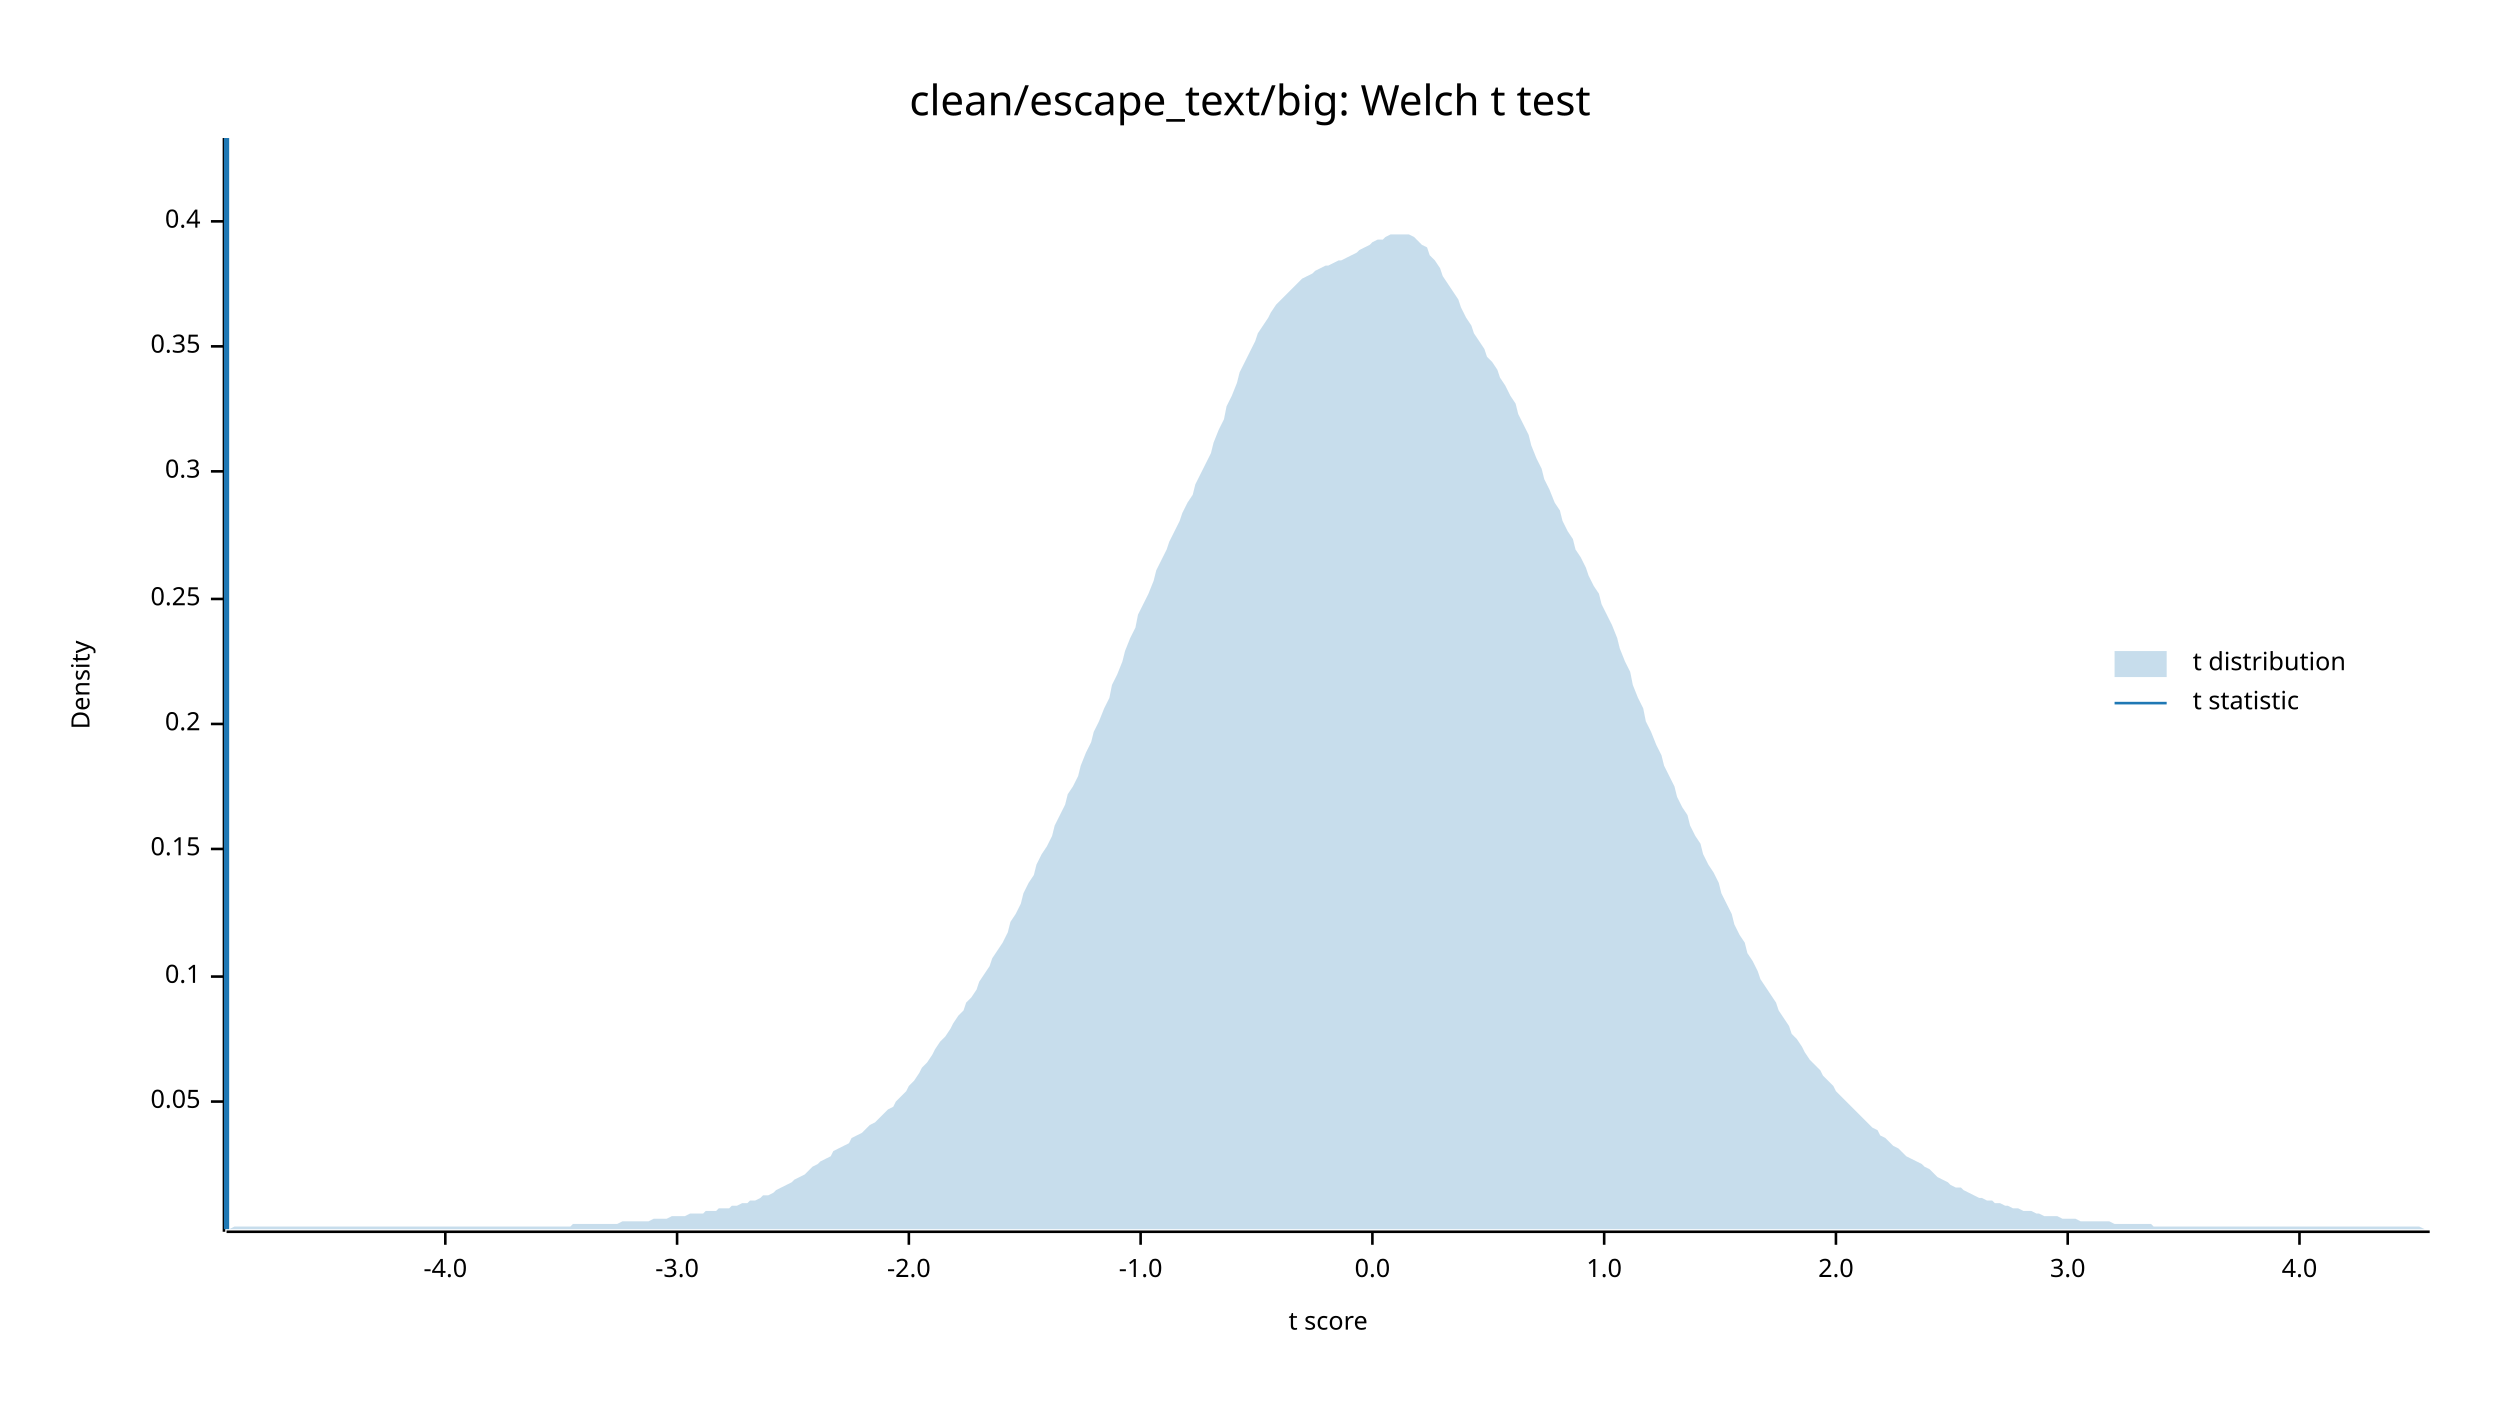
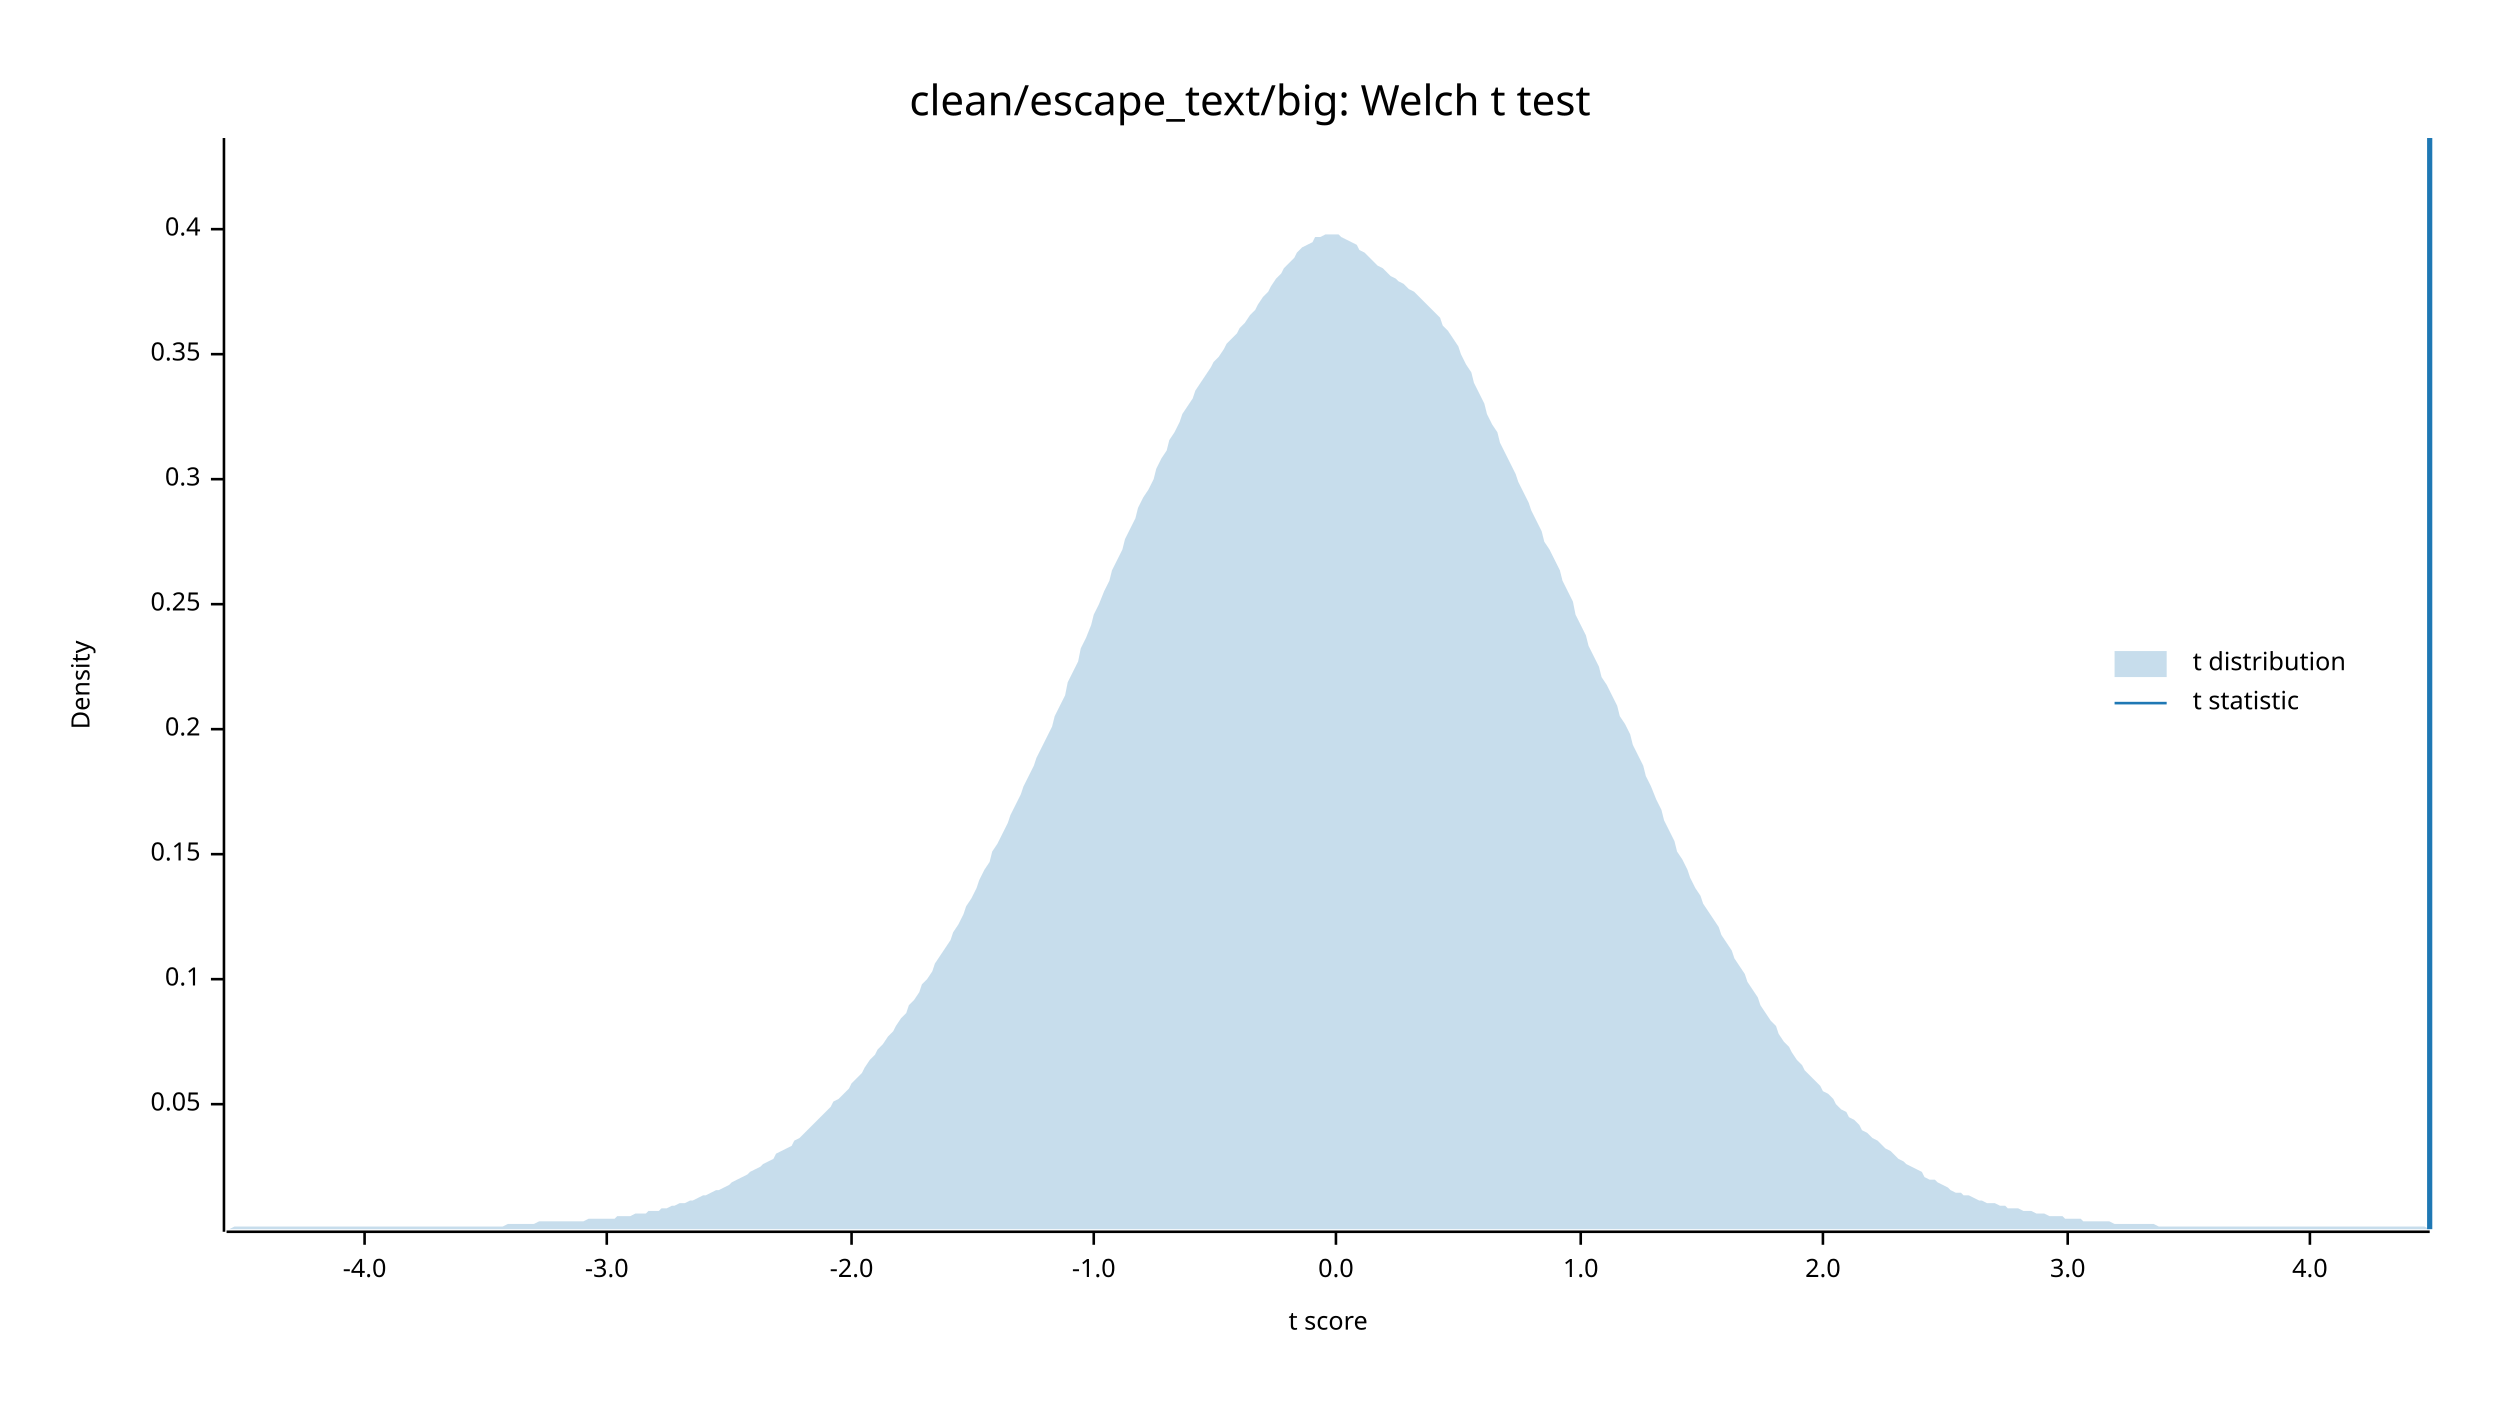
<svg xmlns="http://www.w3.org/2000/svg" width="960" height="540" viewBox="0 0 960 540">
  <text x="480" y="32" dy="0.76em" text-anchor="middle" font-family="sans-serif" font-size="16.129" opacity="1" fill="#000000">
clean/escape_text/big: Welch t test
</text>
  <text x="27" y="263" dy="0.76em" text-anchor="middle" font-family="sans-serif" font-size="9.677" opacity="1" fill="#000000" transform="rotate(270, 27, 263)">
Density
</text>
  <text x="510" y="513" dy="-0.5ex" text-anchor="middle" font-family="sans-serif" font-size="9.677" opacity="1" fill="#000000">
t score
</text>
  <polyline fill="none" opacity="1" stroke="#000000" stroke-width="1" points="86,53 86,473 " />
-   <text x="77" y="423" dy="0.5ex" text-anchor="end" font-family="sans-serif" font-size="9.677" opacity="1" fill="#000000">
+   <text x="77" y="424" dy="0.5ex" text-anchor="end" font-family="sans-serif" font-size="9.677" opacity="1" fill="#000000">
0.05
</text>
-   <polyline fill="none" opacity="1" stroke="#000000" stroke-width="1" points="81,423 86,423 " />
-   <text x="77" y="375" dy="0.5ex" text-anchor="end" font-family="sans-serif" font-size="9.677" opacity="1" fill="#000000">
+   <polyline fill="none" opacity="1" stroke="#000000" stroke-width="1" points="81,424 86,424 " />
+   <text x="77" y="376" dy="0.5ex" text-anchor="end" font-family="sans-serif" font-size="9.677" opacity="1" fill="#000000">
0.1
</text>
-   <polyline fill="none" opacity="1" stroke="#000000" stroke-width="1" points="81,375 86,375 " />
-   <text x="77" y="326" dy="0.5ex" text-anchor="end" font-family="sans-serif" font-size="9.677" opacity="1" fill="#000000">
+   <polyline fill="none" opacity="1" stroke="#000000" stroke-width="1" points="81,376 86,376 " />
+   <text x="77" y="328" dy="0.5ex" text-anchor="end" font-family="sans-serif" font-size="9.677" opacity="1" fill="#000000">
0.15
</text>
-   <polyline fill="none" opacity="1" stroke="#000000" stroke-width="1" points="81,326 86,326 " />
-   <text x="77" y="278" dy="0.5ex" text-anchor="end" font-family="sans-serif" font-size="9.677" opacity="1" fill="#000000">
+   <polyline fill="none" opacity="1" stroke="#000000" stroke-width="1" points="81,328 86,328 " />
+   <text x="77" y="280" dy="0.5ex" text-anchor="end" font-family="sans-serif" font-size="9.677" opacity="1" fill="#000000">
0.2
</text>
-   <polyline fill="none" opacity="1" stroke="#000000" stroke-width="1" points="81,278 86,278 " />
-   <text x="77" y="230" dy="0.5ex" text-anchor="end" font-family="sans-serif" font-size="9.677" opacity="1" fill="#000000">
+   <polyline fill="none" opacity="1" stroke="#000000" stroke-width="1" points="81,280 86,280 " />
+   <text x="77" y="232" dy="0.5ex" text-anchor="end" font-family="sans-serif" font-size="9.677" opacity="1" fill="#000000">
0.25
</text>
-   <polyline fill="none" opacity="1" stroke="#000000" stroke-width="1" points="81,230 86,230 " />
-   <text x="77" y="181" dy="0.5ex" text-anchor="end" font-family="sans-serif" font-size="9.677" opacity="1" fill="#000000">
+   <polyline fill="none" opacity="1" stroke="#000000" stroke-width="1" points="81,232 86,232 " />
+   <text x="77" y="184" dy="0.5ex" text-anchor="end" font-family="sans-serif" font-size="9.677" opacity="1" fill="#000000">
0.3
</text>
-   <polyline fill="none" opacity="1" stroke="#000000" stroke-width="1" points="81,181 86,181 " />
-   <text x="77" y="133" dy="0.5ex" text-anchor="end" font-family="sans-serif" font-size="9.677" opacity="1" fill="#000000">
+   <polyline fill="none" opacity="1" stroke="#000000" stroke-width="1" points="81,184 86,184 " />
+   <text x="77" y="136" dy="0.5ex" text-anchor="end" font-family="sans-serif" font-size="9.677" opacity="1" fill="#000000">
0.35
</text>
-   <polyline fill="none" opacity="1" stroke="#000000" stroke-width="1" points="81,133 86,133 " />
-   <text x="77" y="85" dy="0.5ex" text-anchor="end" font-family="sans-serif" font-size="9.677" opacity="1" fill="#000000">
+   <polyline fill="none" opacity="1" stroke="#000000" stroke-width="1" points="81,136 86,136 " />
+   <text x="77" y="88" dy="0.5ex" text-anchor="end" font-family="sans-serif" font-size="9.677" opacity="1" fill="#000000">
0.4
</text>
-   <polyline fill="none" opacity="1" stroke="#000000" stroke-width="1" points="81,85 86,85 " />
+   <polyline fill="none" opacity="1" stroke="#000000" stroke-width="1" points="81,88 86,88 " />
  <polyline fill="none" opacity="1" stroke="#000000" stroke-width="1" points="87,473 933,473 " />
-   <text x="171" y="483" dy="0.76em" text-anchor="middle" font-family="sans-serif" font-size="9.677" opacity="1" fill="#000000">
+   <text x="140" y="483" dy="0.76em" text-anchor="middle" font-family="sans-serif" font-size="9.677" opacity="1" fill="#000000">
-4.0
</text>
-   <polyline fill="none" opacity="1" stroke="#000000" stroke-width="1" points="171,473 171,478 " />
-   <text x="260" y="483" dy="0.76em" text-anchor="middle" font-family="sans-serif" font-size="9.677" opacity="1" fill="#000000">
+   <polyline fill="none" opacity="1" stroke="#000000" stroke-width="1" points="140,473 140,478 " />
+   <text x="233" y="483" dy="0.76em" text-anchor="middle" font-family="sans-serif" font-size="9.677" opacity="1" fill="#000000">
-3.0
</text>
-   <polyline fill="none" opacity="1" stroke="#000000" stroke-width="1" points="260,473 260,478 " />
-   <text x="349" y="483" dy="0.76em" text-anchor="middle" font-family="sans-serif" font-size="9.677" opacity="1" fill="#000000">
+   <polyline fill="none" opacity="1" stroke="#000000" stroke-width="1" points="233,473 233,478 " />
+   <text x="327" y="483" dy="0.76em" text-anchor="middle" font-family="sans-serif" font-size="9.677" opacity="1" fill="#000000">
-2.0
</text>
-   <polyline fill="none" opacity="1" stroke="#000000" stroke-width="1" points="349,473 349,478 " />
-   <text x="438" y="483" dy="0.76em" text-anchor="middle" font-family="sans-serif" font-size="9.677" opacity="1" fill="#000000">
+   <polyline fill="none" opacity="1" stroke="#000000" stroke-width="1" points="327,473 327,478 " />
+   <text x="420" y="483" dy="0.76em" text-anchor="middle" font-family="sans-serif" font-size="9.677" opacity="1" fill="#000000">
-1.0
</text>
-   <polyline fill="none" opacity="1" stroke="#000000" stroke-width="1" points="438,473 438,478 " />
-   <text x="527" y="483" dy="0.76em" text-anchor="middle" font-family="sans-serif" font-size="9.677" opacity="1" fill="#000000">
+   <polyline fill="none" opacity="1" stroke="#000000" stroke-width="1" points="420,473 420,478 " />
+   <text x="513" y="483" dy="0.76em" text-anchor="middle" font-family="sans-serif" font-size="9.677" opacity="1" fill="#000000">
0.0
</text>
-   <polyline fill="none" opacity="1" stroke="#000000" stroke-width="1" points="527,473 527,478 " />
-   <text x="616" y="483" dy="0.76em" text-anchor="middle" font-family="sans-serif" font-size="9.677" opacity="1" fill="#000000">
+   <polyline fill="none" opacity="1" stroke="#000000" stroke-width="1" points="513,473 513,478 " />
+   <text x="607" y="483" dy="0.76em" text-anchor="middle" font-family="sans-serif" font-size="9.677" opacity="1" fill="#000000">
1.0
</text>
-   <polyline fill="none" opacity="1" stroke="#000000" stroke-width="1" points="616,473 616,478 " />
-   <text x="705" y="483" dy="0.76em" text-anchor="middle" font-family="sans-serif" font-size="9.677" opacity="1" fill="#000000">
+   <polyline fill="none" opacity="1" stroke="#000000" stroke-width="1" points="607,473 607,478 " />
+   <text x="700" y="483" dy="0.76em" text-anchor="middle" font-family="sans-serif" font-size="9.677" opacity="1" fill="#000000">
2.0
</text>
-   <polyline fill="none" opacity="1" stroke="#000000" stroke-width="1" points="705,473 705,478 " />
+   <polyline fill="none" opacity="1" stroke="#000000" stroke-width="1" points="700,473 700,478 " />
  <text x="794" y="483" dy="0.76em" text-anchor="middle" font-family="sans-serif" font-size="9.677" opacity="1" fill="#000000">
3.0
</text>
  <polyline fill="none" opacity="1" stroke="#000000" stroke-width="1" points="794,473 794,478 " />
-   <text x="883" y="483" dy="0.76em" text-anchor="middle" font-family="sans-serif" font-size="9.677" opacity="1" fill="#000000">
+   <text x="887" y="483" dy="0.76em" text-anchor="middle" font-family="sans-serif" font-size="9.677" opacity="1" fill="#000000">
4.0
</text>
-   <polyline fill="none" opacity="1" stroke="#000000" stroke-width="1" points="883,473 883,478 " />
-   <polygon opacity="0.25" fill="#1F78B4" points="87,472 88,472 90,471 92,471 93,471 95,471 97,471 98,471 100,471 102,471 103,471 105,471 107,471 109,471 110,471 112,471 114,471 115,471 117,471 119,471 120,471 122,471 124,471 125,471 127,471 129,471 131,471 132,471 134,471 136,471 137,471 139,471 141,471 142,471 144,471 146,471 148,471 149,471 151,471 153,471 154,471 156,471 158,471 159,471 161,471 163,471 164,471 166,471 168,471 170,471 171,471 173,471 175,471 176,471 178,471 180,471 181,471 183,471 185,471 187,471 188,471 190,471 192,471 193,471 195,471 197,471 198,471 200,471 202,471 203,471 205,471 207,471 209,471 210,471 212,471 214,471 215,471 217,471 219,471 220,470 222,470 224,470 226,470 227,470 229,470 231,470 232,470 234,470 236,470 237,470 239,469 241,469 242,469 244,469 246,469 248,469 249,469 251,468 253,468 254,468 256,468 258,467 259,467 261,467 263,467 265,466 266,466 268,466 270,466 271,465 273,465 275,465 276,464 278,464 280,464 281,463 283,463 285,462 287,462 288,461 290,461 292,460 293,459 295,459 297,458 298,457 300,456 302,455 304,454 305,453 307,452 309,451 310,450 312,448 314,447 315,446 317,445 319,444 320,442 322,441 324,440 326,439 327,437 329,436 331,435 332,434 334,432 336,431 337,430 339,428 341,426 343,425 344,423 346,421 348,419 349,417 351,415 353,412 354,410 356,408 358,405 359,403 361,400 363,398 365,395 366,393 368,390 370,388 371,385 373,383 375,380 376,377 378,374 380,371 381,368 383,365 385,362 387,358 388,354 390,351 392,347 393,343 395,339 397,336 398,332 400,328 402,325 404,321 405,317 407,313 409,309 410,305 412,302 414,298 415,294 417,289 419,285 420,281 422,277 424,272 426,268 427,263 429,259 431,254 432,250 434,245 436,241 437,236 439,232 441,228 443,223 444,219 446,215 448,211 449,208 451,204 453,200 454,197 456,193 458,190 459,186 461,182 463,178 465,174 466,170 468,165 470,161 471,156 473,152 475,147 476,143 478,139 480,135 482,131 483,128 485,125 487,122 488,120 490,117 492,115 493,114 495,112 497,110 498,109 500,107 502,106 504,105 505,104 507,103 509,102 510,102 512,101 514,100 515,100 517,99 519,98 521,97 522,96 524,95 526,94 527,93 529,92 531,92 532,91 534,90 536,90 537,90 539,90 541,90 543,91 544,92 546,94 548,95 549,98 551,100 553,103 554,106 556,109 558,112 560,115 561,118 563,122 565,125 566,128 568,131 570,134 571,137 573,139 575,142 576,145 578,148 580,152 582,155 583,159 585,163 587,167 588,171 590,176 592,180 593,184 595,188 597,193 599,196 600,200 602,204 604,207 605,211 607,214 609,218 610,221 612,225 614,228 615,232 617,236 619,240 621,245 622,249 624,254 626,258 627,263 629,268 631,272 632,277 634,281 636,286 638,290 639,294 641,298 643,302 644,306 646,310 648,313 649,317 651,321 653,324 654,328 656,332 658,335 660,339 661,343 663,347 665,351 666,355 668,359 670,362 671,366 673,369 675,373 676,376 678,379 680,382 682,385 683,388 685,391 687,394 688,397 690,399 692,402 693,404 695,407 697,409 699,411 700,413 702,415 704,417 705,419 707,421 709,423 710,424 712,426 714,428 715,429 717,431 719,433 721,434 722,436 724,437 726,439 727,440 729,441 731,443 732,444 734,445 736,446 738,447 739,448 741,449 743,451 744,452 746,453 748,454 749,455 751,456 753,456 754,457 756,458 758,459 760,460 761,460 763,461 765,461 766,462 768,462 770,463 771,463 773,464 775,464 777,465 778,465 780,465 782,466 783,466 785,467 787,467 788,467 790,467 792,468 793,468 795,468 797,468 799,469 800,469 802,469 804,469 805,469 807,469 809,469 810,469 812,470 814,470 816,470 817,470 819,470 821,470 822,470 824,470 826,470 827,471 829,471 831,471 832,471 834,471 836,471 838,471 839,471 841,471 843,471 844,471 846,471 848,471 849,471 851,471 853,471 855,471 856,471 858,471 860,471 861,471 863,471 865,471 866,471 868,471 870,471 871,471 873,471 875,471 877,471 878,471 880,471 882,471 883,471 885,471 887,471 888,471 890,471 892,471 894,471 895,471 897,471 899,471 900,471 902,471 904,471 905,471 907,471 909,471 910,471 912,471 914,471 916,471 917,471 919,471 921,471 922,471 924,471 926,471 927,471 929,471 931,472 933,472 933,472 87,472 " />
-   <polyline fill="none" opacity="1" stroke="#1F78B4" stroke-width="2" points="87,472 87,53 " />
+   <polyline fill="none" opacity="1" stroke="#000000" stroke-width="1" points="887,473 887,478 " />
+   <polygon opacity="0.25" fill="#1F78B4" points="87,472 88,472 90,471 92,471 93,471 95,471 97,471 98,471 100,471 102,471 103,471 105,471 107,471 109,471 110,471 112,471 114,471 115,471 117,471 119,471 120,471 122,471 124,471 125,471 127,471 129,471 131,471 132,471 134,471 136,471 137,471 139,471 141,471 142,471 144,471 146,471 148,471 149,471 151,471 153,471 154,471 156,471 158,471 159,471 161,471 163,471 164,471 166,471 168,471 170,471 171,471 173,471 175,471 176,471 178,471 180,471 181,471 183,471 185,471 187,471 188,471 190,471 192,471 193,471 195,470 197,470 198,470 200,470 202,470 203,470 205,470 207,469 209,469 210,469 212,469 214,469 215,469 217,469 219,469 220,469 222,469 224,469 226,468 227,468 229,468 231,468 232,468 234,468 236,468 237,467 239,467 241,467 242,467 244,466 246,466 248,466 249,465 251,465 253,465 254,464 256,464 258,463 259,463 261,462 263,462 265,461 266,461 268,460 270,459 271,459 273,458 275,457 276,457 278,456 280,455 281,454 283,453 285,452 287,451 288,450 290,449 292,448 293,447 295,446 297,445 298,443 300,442 302,441 304,440 305,438 307,437 309,435 310,434 312,432 314,430 315,429 317,427 319,425 320,423 322,422 324,420 326,418 327,416 329,414 331,412 332,410 334,407 336,405 337,403 339,401 341,398 343,396 344,394 346,391 348,389 349,386 351,384 353,381 354,378 356,376 358,373 359,370 361,367 363,364 365,361 366,358 368,355 370,351 371,348 373,345 375,341 376,338 378,334 380,331 381,327 383,324 385,320 387,316 388,313 390,309 392,305 393,302 395,298 397,294 398,291 400,287 402,283 404,279 405,275 407,271 409,267 410,262 412,258 414,254 415,249 417,245 419,240 420,236 422,232 424,227 426,223 427,219 429,215 431,211 432,207 434,203 436,199 437,195 439,191 441,188 443,184 444,180 446,176 448,173 449,169 451,166 453,162 454,159 456,156 458,153 459,150 461,147 463,144 465,141 466,139 468,137 470,134 471,132 473,130 475,128 476,126 478,124 480,121 482,119 483,117 485,114 487,112 488,110 490,107 492,105 493,103 495,101 497,99 498,97 500,95 502,94 504,93 505,91 507,91 509,90 510,90 512,90 514,90 515,91 517,92 519,93 521,94 522,96 524,97 526,99 527,100 529,102 531,103 532,104 534,106 536,107 537,108 539,109 541,111 543,112 544,113 546,115 548,117 549,118 551,120 553,122 554,125 556,127 558,130 560,133 561,136 563,140 565,143 566,147 568,151 570,155 571,159 573,163 575,166 576,170 578,174 580,178 582,182 583,185 585,189 587,193 588,196 590,200 592,204 593,208 595,211 597,215 599,219 600,223 602,227 604,231 605,236 607,240 609,244 610,248 612,252 614,256 615,260 617,263 619,267 621,271 622,275 624,278 626,282 627,286 629,290 631,294 632,298 634,302 636,307 638,311 639,315 641,319 643,323 644,327 646,330 648,334 649,337 651,341 653,344 654,347 656,350 658,353 660,356 661,359 663,362 665,365 666,368 668,371 670,374 671,377 673,380 675,383 676,386 678,389 680,392 682,394 683,397 685,400 687,402 688,404 690,407 692,409 693,411 695,413 697,415 699,417 700,419 702,420 704,422 705,424 707,426 709,427 710,429 712,430 714,432 715,434 717,435 719,437 721,438 722,439 724,441 726,442 727,443 729,445 731,446 732,447 734,448 736,449 738,450 739,452 741,453 743,453 744,454 746,455 748,456 749,457 751,458 753,458 754,459 756,459 758,460 760,461 761,461 763,462 765,462 766,462 768,463 770,463 771,464 773,464 775,464 777,465 778,465 780,465 782,466 783,466 785,466 787,467 788,467 790,467 792,467 793,468 795,468 797,468 799,468 800,469 802,469 804,469 805,469 807,469 809,469 810,469 812,470 814,470 816,470 817,470 819,470 821,470 822,470 824,470 826,470 827,470 829,471 831,471 832,471 834,471 836,471 838,471 839,471 841,471 843,471 844,471 846,471 848,471 849,471 851,471 853,471 855,471 856,471 858,471 860,471 861,471 863,471 865,471 866,471 868,471 870,471 871,471 873,471 875,471 877,471 878,471 880,471 882,471 883,471 885,471 887,471 888,471 890,471 892,471 894,471 895,471 897,471 899,471 900,471 902,471 904,471 905,471 907,471 909,471 910,471 912,471 914,471 916,471 917,471 919,471 921,471 922,471 924,471 926,471 927,471 929,471 931,471 933,472 933,472 87,472 " />
+   <polyline fill="none" opacity="1" stroke="#1F78B4" stroke-width="2" points="933,472 933,53 " />
  <text x="842" y="250" dy="0.76em" text-anchor="start" font-family="sans-serif" font-size="9.677" opacity="1" fill="#000000">
t distribution
</text>
  <text x="842" y="265" dy="0.76em" text-anchor="start" font-family="sans-serif" font-size="9.677" opacity="1" fill="#000000">
t statistic
</text>
  <rect x="812" y="250" width="20" height="10" opacity="0.25" fill="#1F78B4" stroke="none" />
  <polyline fill="none" opacity="1" stroke="#1F78B4" stroke-width="1" points="812,270 832,270 " />
</svg>
